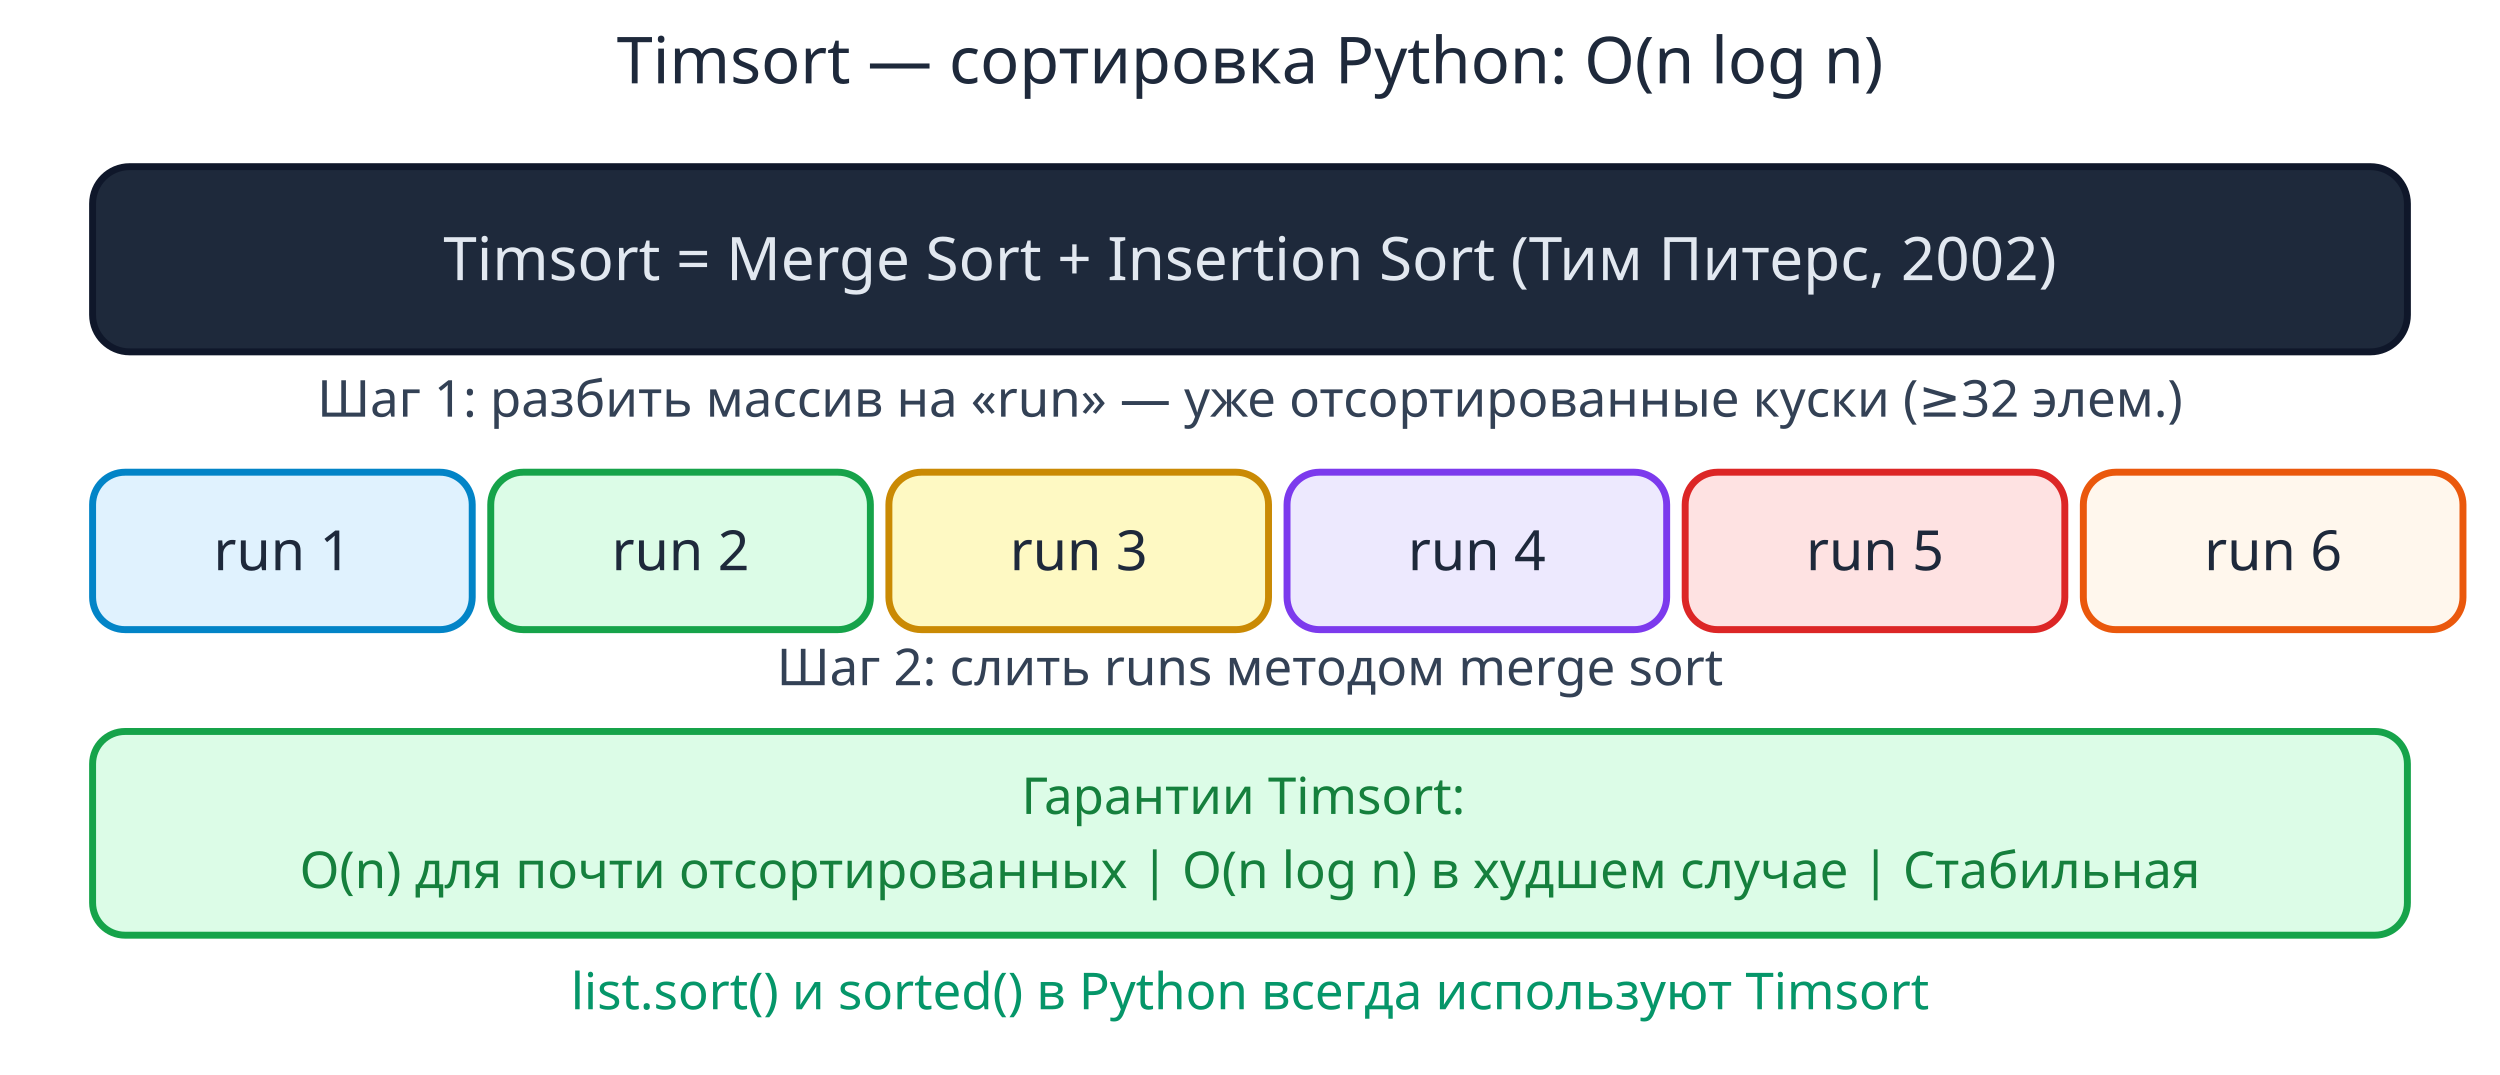
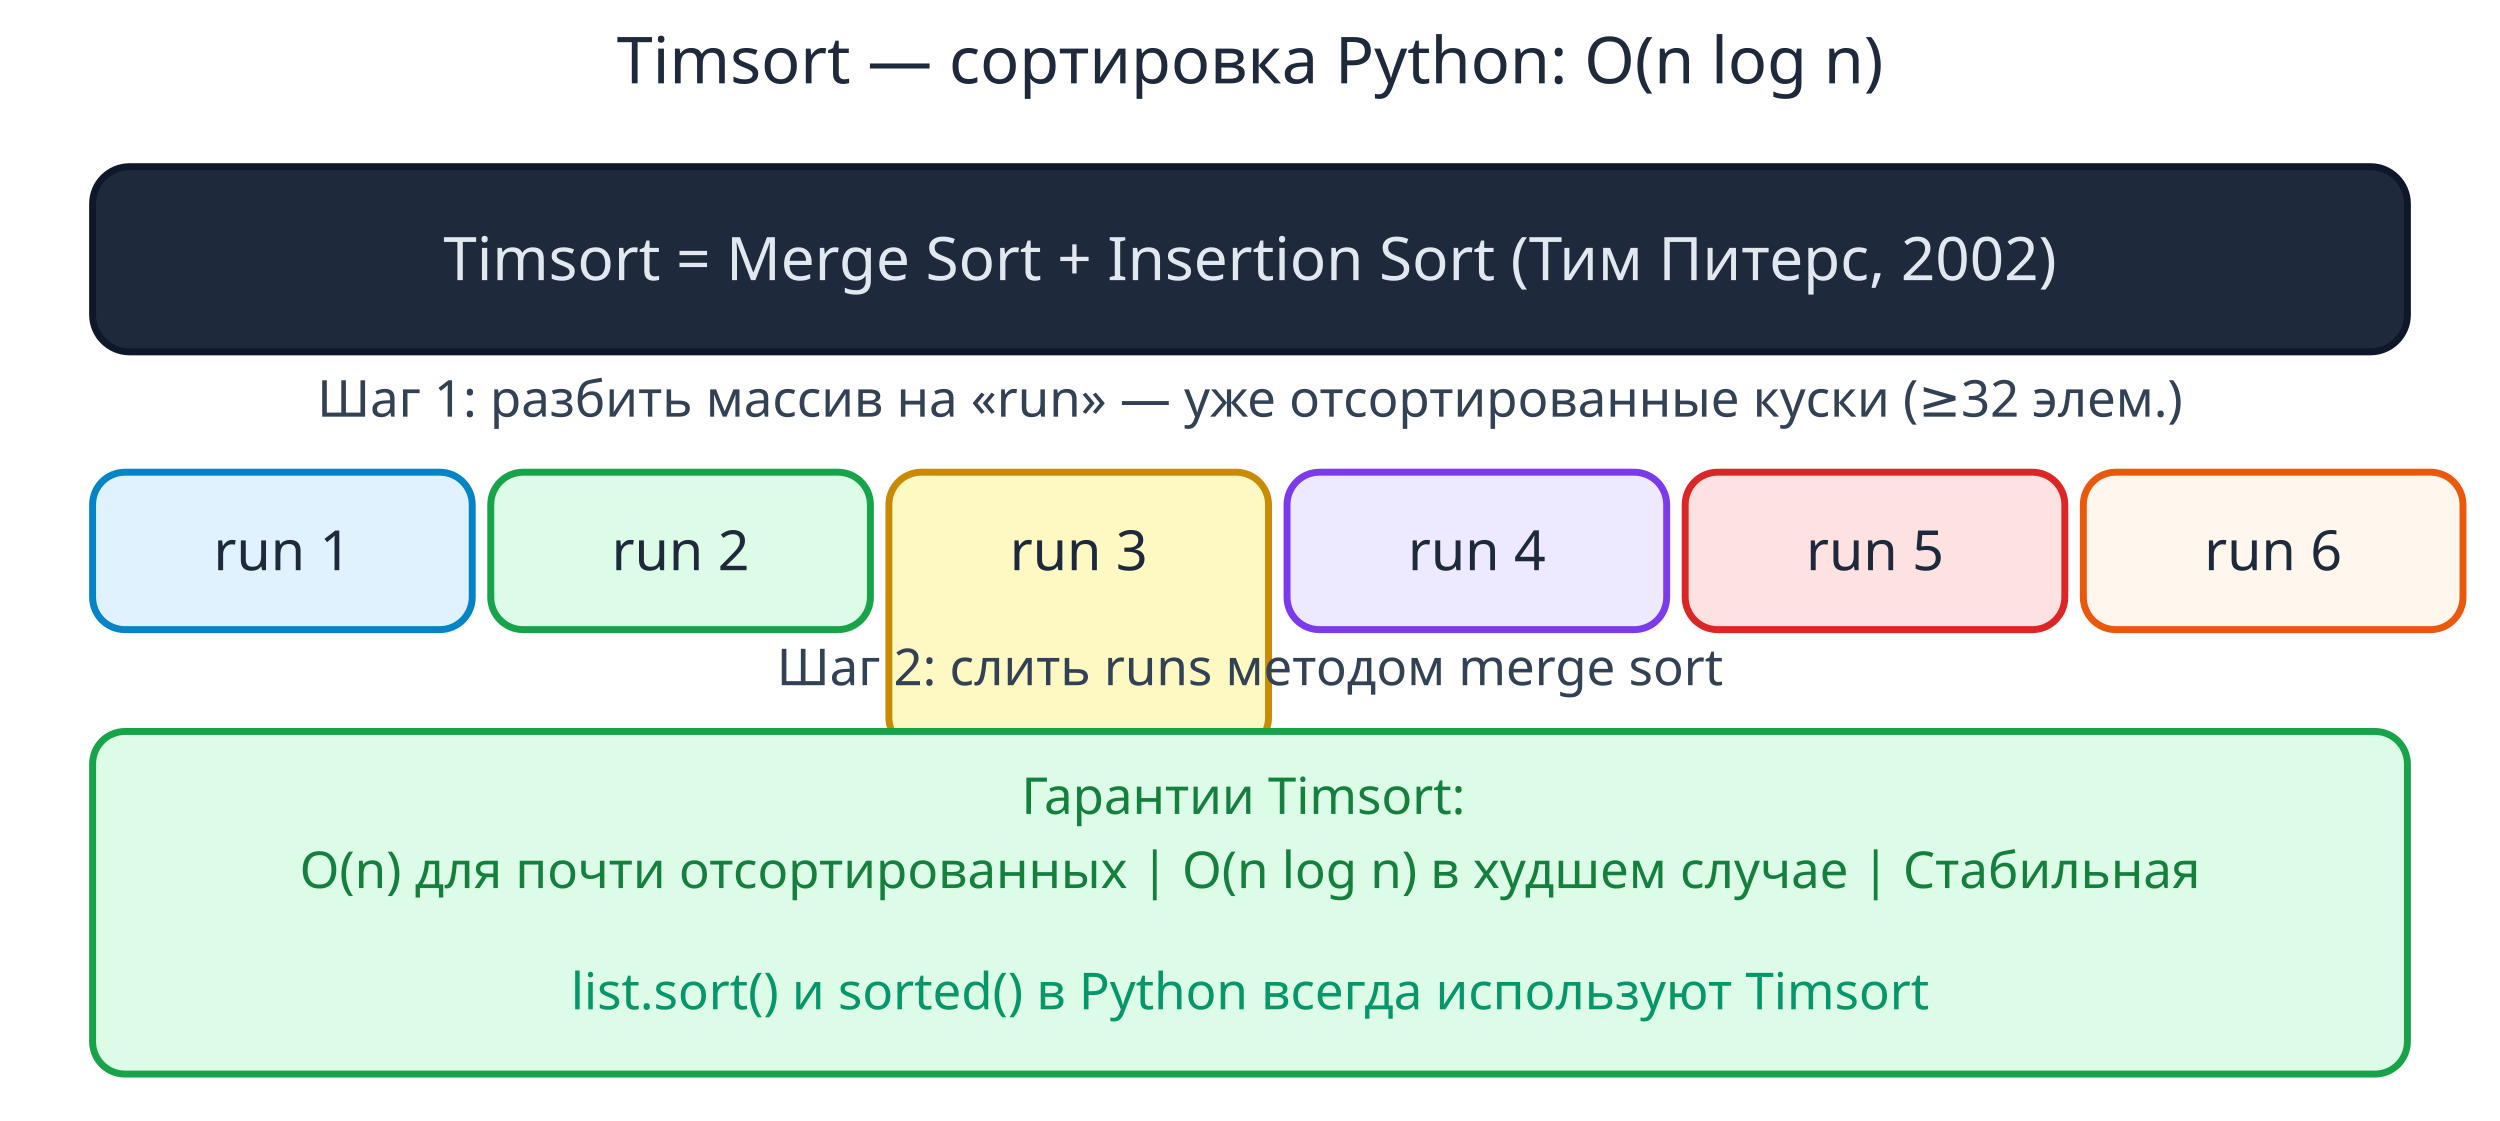
- <svg xmlns="http://www.w3.org/2000/svg" viewBox="0 0 540 232" style="max-width:100%;height:auto;display:block;margin:0 auto;font-family:sans-serif">
+ <svg xmlns="http://www.w3.org/2000/svg" viewBox="0 0 540 242" style="max-width:100%;height:auto;display:block;margin:0 auto;font-family:sans-serif">
  <defs>
    <marker id="ah" markerWidth="8" markerHeight="8" refX="6" refY="3" orient="auto">
      <path d="M0,0 L0,6 L8,3 z" fill="#64748b" />
    </marker>
    <marker id="ag" markerWidth="8" markerHeight="8" refX="6" refY="3" orient="auto">
      <path d="M0,0 L0,6 L8,3 z" fill="#059669" />
    </marker>
    <marker id="ar" markerWidth="8" markerHeight="8" refX="6" refY="3" orient="auto">
      <path d="M0,0 L0,6 L8,3 z" fill="#dc2626" />
    </marker>
  </defs>
  <text x="270" y="18" text-anchor="middle" font-size="14" fill="#1e293b">Timsort — сортировка Python: O(n log n)</text>
  <rect x="20" y="36" width="500" height="40" rx="8" fill="#1e293b" stroke="#0f172a" stroke-width="1.5" />
  <text x="270" y="56" text-anchor="middle" font-size="13" fill="#e2e8f0" dominant-baseline="middle">
    <tspan x="270" dy="0">Timsort = Merge Sort + Insertion Sort  (Тим Питерс, 2002)</tspan>
  </text>
  <text x="270" y="90" text-anchor="middle" font-size="11" fill="#334155">Шаг 1: разбить массив на «run» — уже отсортированные куски (≥32 элем.)</text>
  <rect x="20" y="102" width="82" height="34" rx="7" fill="#e0f2fe" stroke="#0284c7" stroke-width="1.5" />
  <text x="61" y="119" text-anchor="middle" font-size="12" fill="#1e293b" dominant-baseline="middle">
    <tspan x="61" dy="0">run 1</tspan>
  </text>
  <rect x="106" y="102" width="82" height="34" rx="7" fill="#dcfce7" stroke="#16a34a" stroke-width="1.5" />
  <text x="147" y="119" text-anchor="middle" font-size="12" fill="#1e293b" dominant-baseline="middle">
    <tspan x="147" dy="0">run 2</tspan>
  </text>
-   <rect x="192" y="102" width="82" height="34" rx="7" fill="#fef9c3" stroke="#ca8a04" stroke-width="1.5" />
+   <rect x="192" y="102" width="82" height="60" rx="7" fill="#fef9c3" stroke="#ca8a04" stroke-width="1.5" />
  <text x="233" y="119" text-anchor="middle" font-size="12" fill="#1e293b" dominant-baseline="middle">
    <tspan x="233" dy="0">run 3</tspan>
  </text>
  <rect x="278" y="102" width="82" height="34" rx="7" fill="#ede9fe" stroke="#7c3aed" stroke-width="1.5" />
  <text x="319" y="119" text-anchor="middle" font-size="12" fill="#1e293b" dominant-baseline="middle">
    <tspan x="319" dy="0">run 4</tspan>
  </text>
  <rect x="364" y="102" width="82" height="34" rx="7" fill="#fee2e2" stroke="#dc2626" stroke-width="1.5" />
  <text x="405" y="119" text-anchor="middle" font-size="12" fill="#1e293b" dominant-baseline="middle">
    <tspan x="405" dy="0">run 5</tspan>
  </text>
  <rect x="450" y="102" width="82" height="34" rx="7" fill="#fff7ed" stroke="#ea580c" stroke-width="1.5" />
  <text x="491" y="119" text-anchor="middle" font-size="12" fill="#1e293b" dominant-baseline="middle">
    <tspan x="491" dy="0">run 6</tspan>
  </text>
  <text x="270" y="148" text-anchor="middle" font-size="11" fill="#334155">Шаг 2: слить runs методом merge sort</text>
-   <rect x="20" y="158" width="500" height="44" rx="7" fill="#dcfce7" stroke="#16a34a" stroke-width="1.5" />
+   <rect x="20" y="158" width="500" height="74" rx="7" fill="#dcfce7" stroke="#16a34a" stroke-width="1.5" />
  <text x="270" y="172" text-anchor="middle" font-size="11" fill="#15803d" dominant-baseline="middle">
    <tspan x="270" dy="0">Гарантии Timsort:</tspan>
    <tspan x="270" dy="16">O(n) для почти отсортированных | O(n log n) в худшем случае | Стабильная</tspan>
  </text>
  <text x="270" y="218" text-anchor="middle" font-size="11" fill="#059669">list.sort() и sorted() в Python всегда используют Timsort</text>
</svg>
